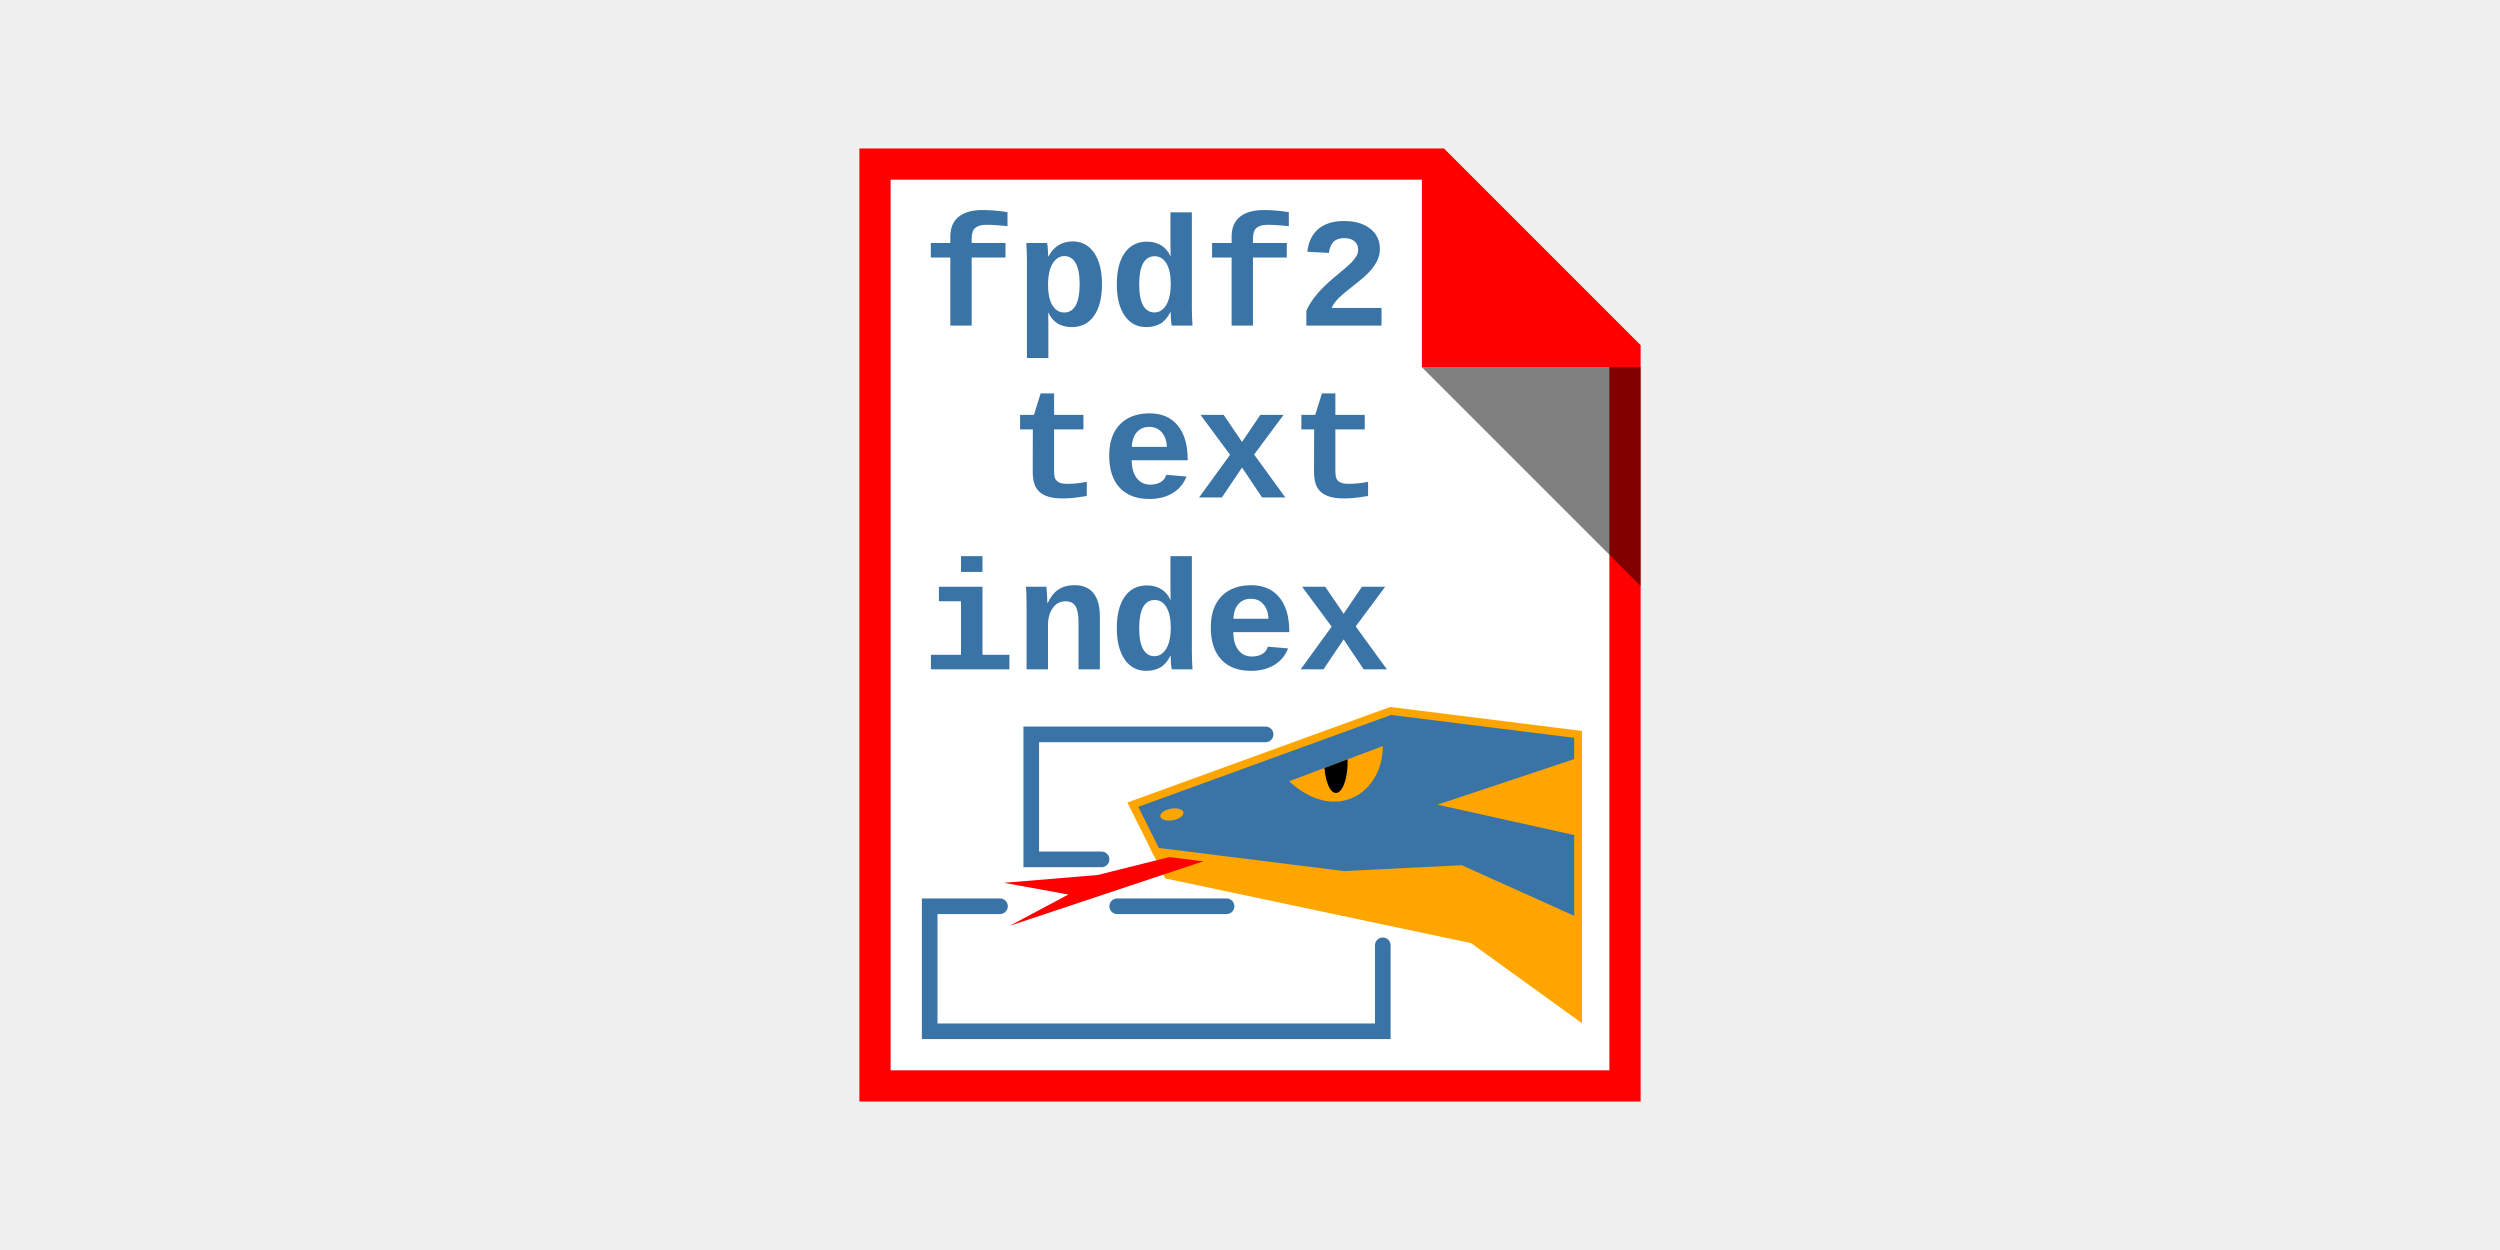
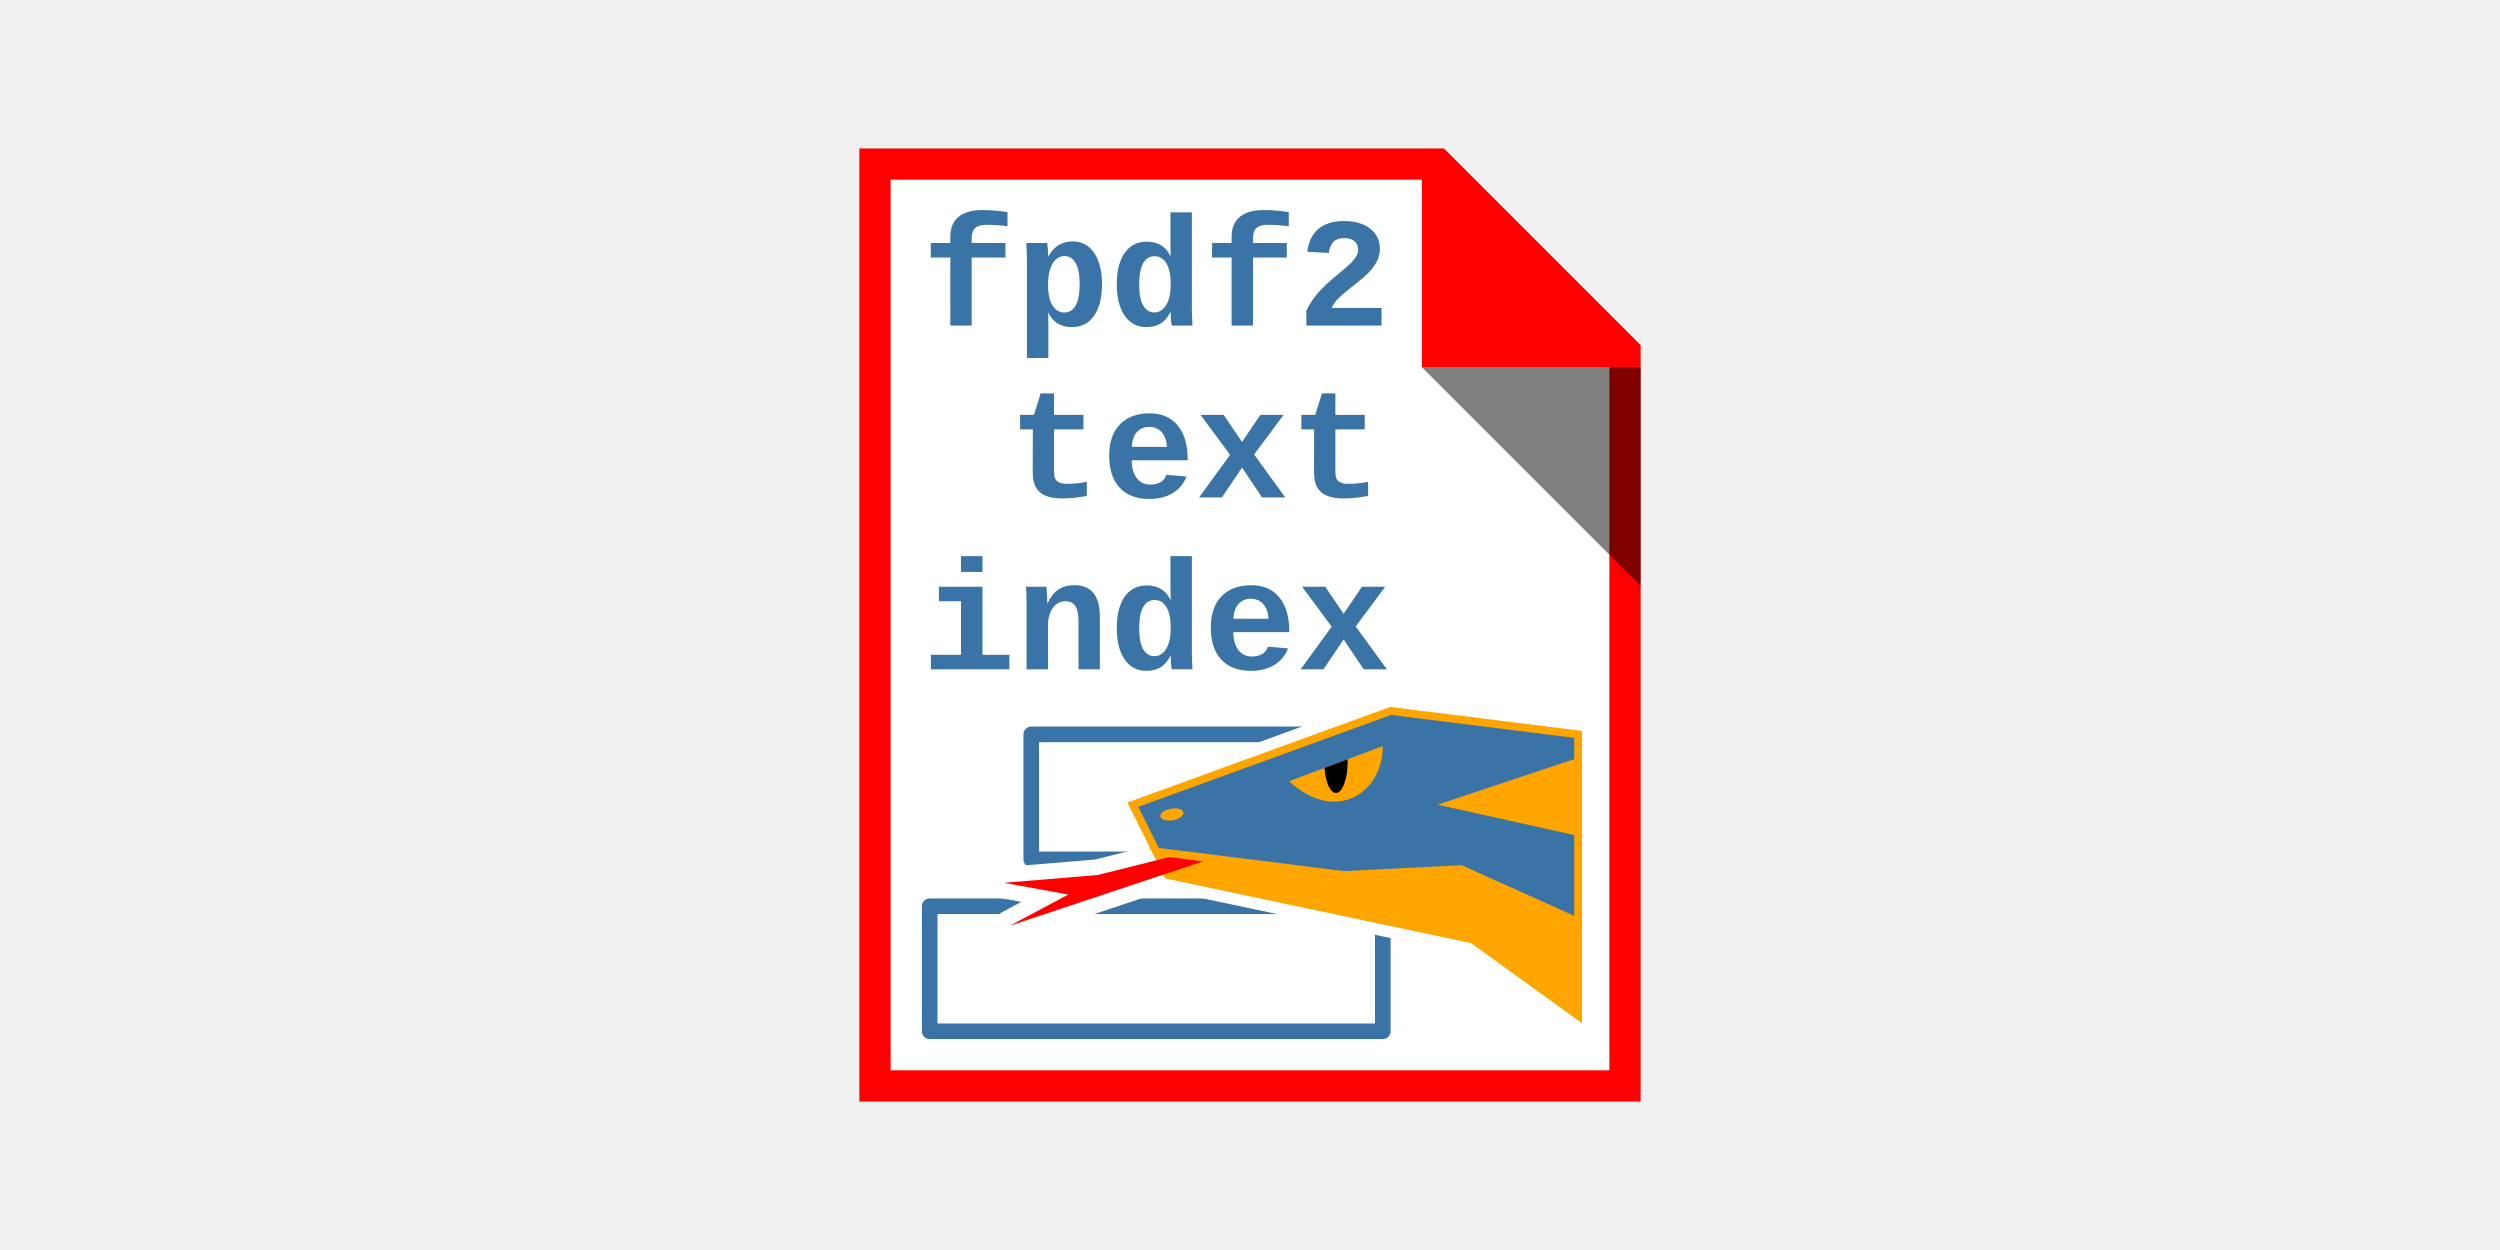
<svg xmlns="http://www.w3.org/2000/svg" width="1280" height="640" viewBox="-192 -32 640 320" role="img" aria-labelledby="title">
  <g id="frame">
    <path d="M32 10 l144 0 l48 48 l0 188 l-192 0 Z M176 10 l0 48 l48 0" fill="white" stroke="red" stroke-width="8" />
    <path d="M176 10 l48 48 l-48 0 Z" fill="red" />
    <path d="M172 62 l56 56 l0 -56 Z" fill="#0000007f" />
  </g>
  <g id="text">
    <text x="44" y="40" dominant-baseline="middle" fill="#3a74a6" font-family="Courier New, monospace" font-size="40" font-weight="bold">
      fpdf2
    </text>
    <text x="66" y="84" dominant-baseline="middle" fill="#3a74a6" font-family="Courier New, monospace" font-size="40" font-weight="bold">
      text
    </text>
    <text x="44" y="128" dominant-baseline="middle" fill="#3a74a6" font-family="Courier New, monospace" font-size="40" font-weight="bold">
      index
    </text>
  </g>
  <g id="index-rects">
-     <path d="M132 156 l-60 0 l0 32 l18 0" fill="none" stroke="#3a74a6" stroke-width="4" stroke-linecap="round" />
-     <path d="M64 200 l-18 0 l0 32 l116 0 l0 -22 M122 200 l-28 0" fill="none" stroke="#3a74a6" stroke-width="4" stroke-linecap="round" />
+     <rect x="72" y="156" width="116" height="32" fill="none" stroke="#3a74a6" stroke-linejoin="round" stroke-width="4" />
+     <rect x="46" y="200" width="116" height="32" fill="none" stroke="#3a74a6" stroke-linejoin="round" stroke-width="4" />
  </g>
  <g id="snake">
    <defs>
      <path id="eye" d="M138 168 c12 11 24 3 24 -9 Z" />
      <clipPath id="clip-eye">
        <use href="#eye" />
      </clipPath>
    </defs>
+     <path id="outline" d="M212 204 l0 -48 l-48 -6 l-66 24 l6 12          M113 186 l-24 6 l-24 2 l16.5 3 l-15 8 l30 -10 l36 -12          M104 186 l3 6 l78 16.5 Z" fill="none" stroke="#fff" stroke-linejoin="round" stroke-width="8" />
    <path id="chest" d="M212 228 l0 -24 l-30 -13.5 l-30 1.5 l-48 -6 l3 6 l78 16.5 Z" fill="orange" stroke="orange" stroke-width="2" />
    <path id="tongue" d="M113 186 l-24 6 l-24 2 l16.5 3 l-15 8 l30 -10 l36 -12 Z" fill="red" />
    <path id="back" d="M212 204 l0 -48 l-48 -6 l-66 24 l6 12 l48 6 l30 -1.5 Z" fill="#3a74a6" stroke="orange" stroke-width="2" />
    <path id="back" d="M212 162 l-36 12 l36 8 Z" fill="orange" />
    <use href="#eye" fill="orange" />
    <ellipse id="inner-eye" cx="150" cy="163" rx="3" ry="8" clip-path="url(#clip-eye)" fill="black" />
    <ellipse id="nose" cx="108" cy="176.5" rx="3" ry="1.5" fill="orange" transform="rotate(-10, 108, 176.5)" />
  </g>
</svg>
